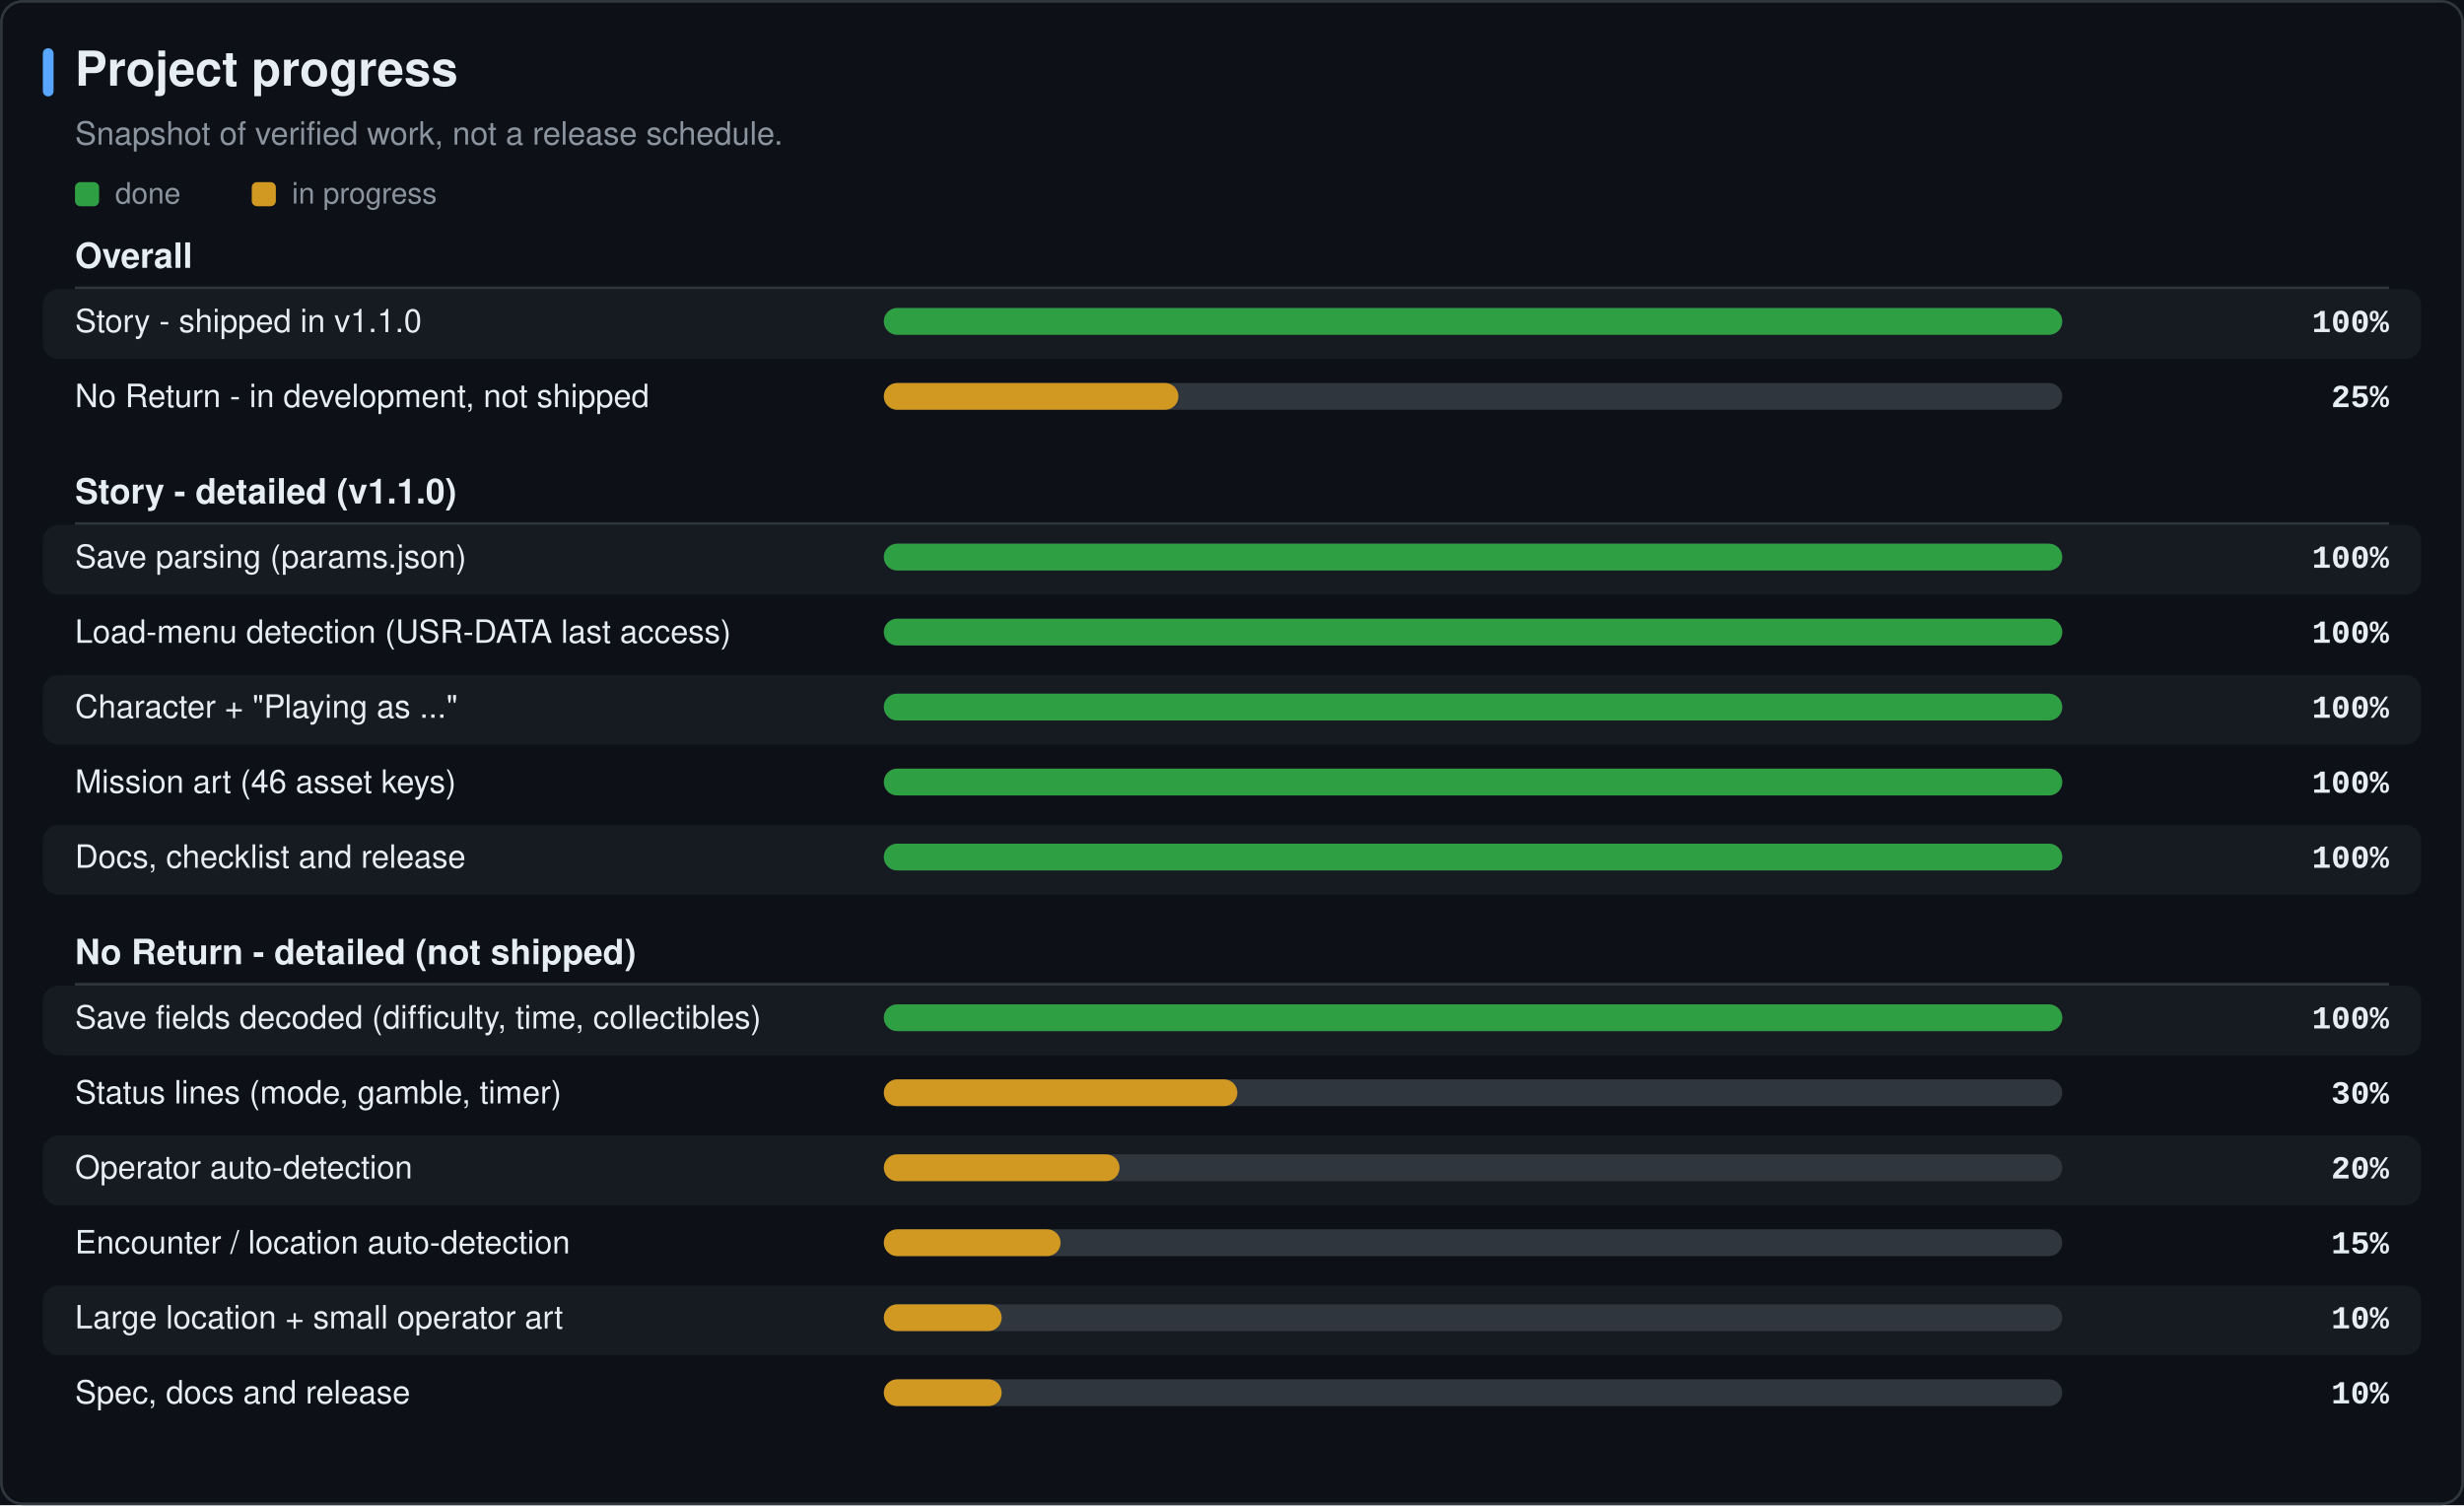
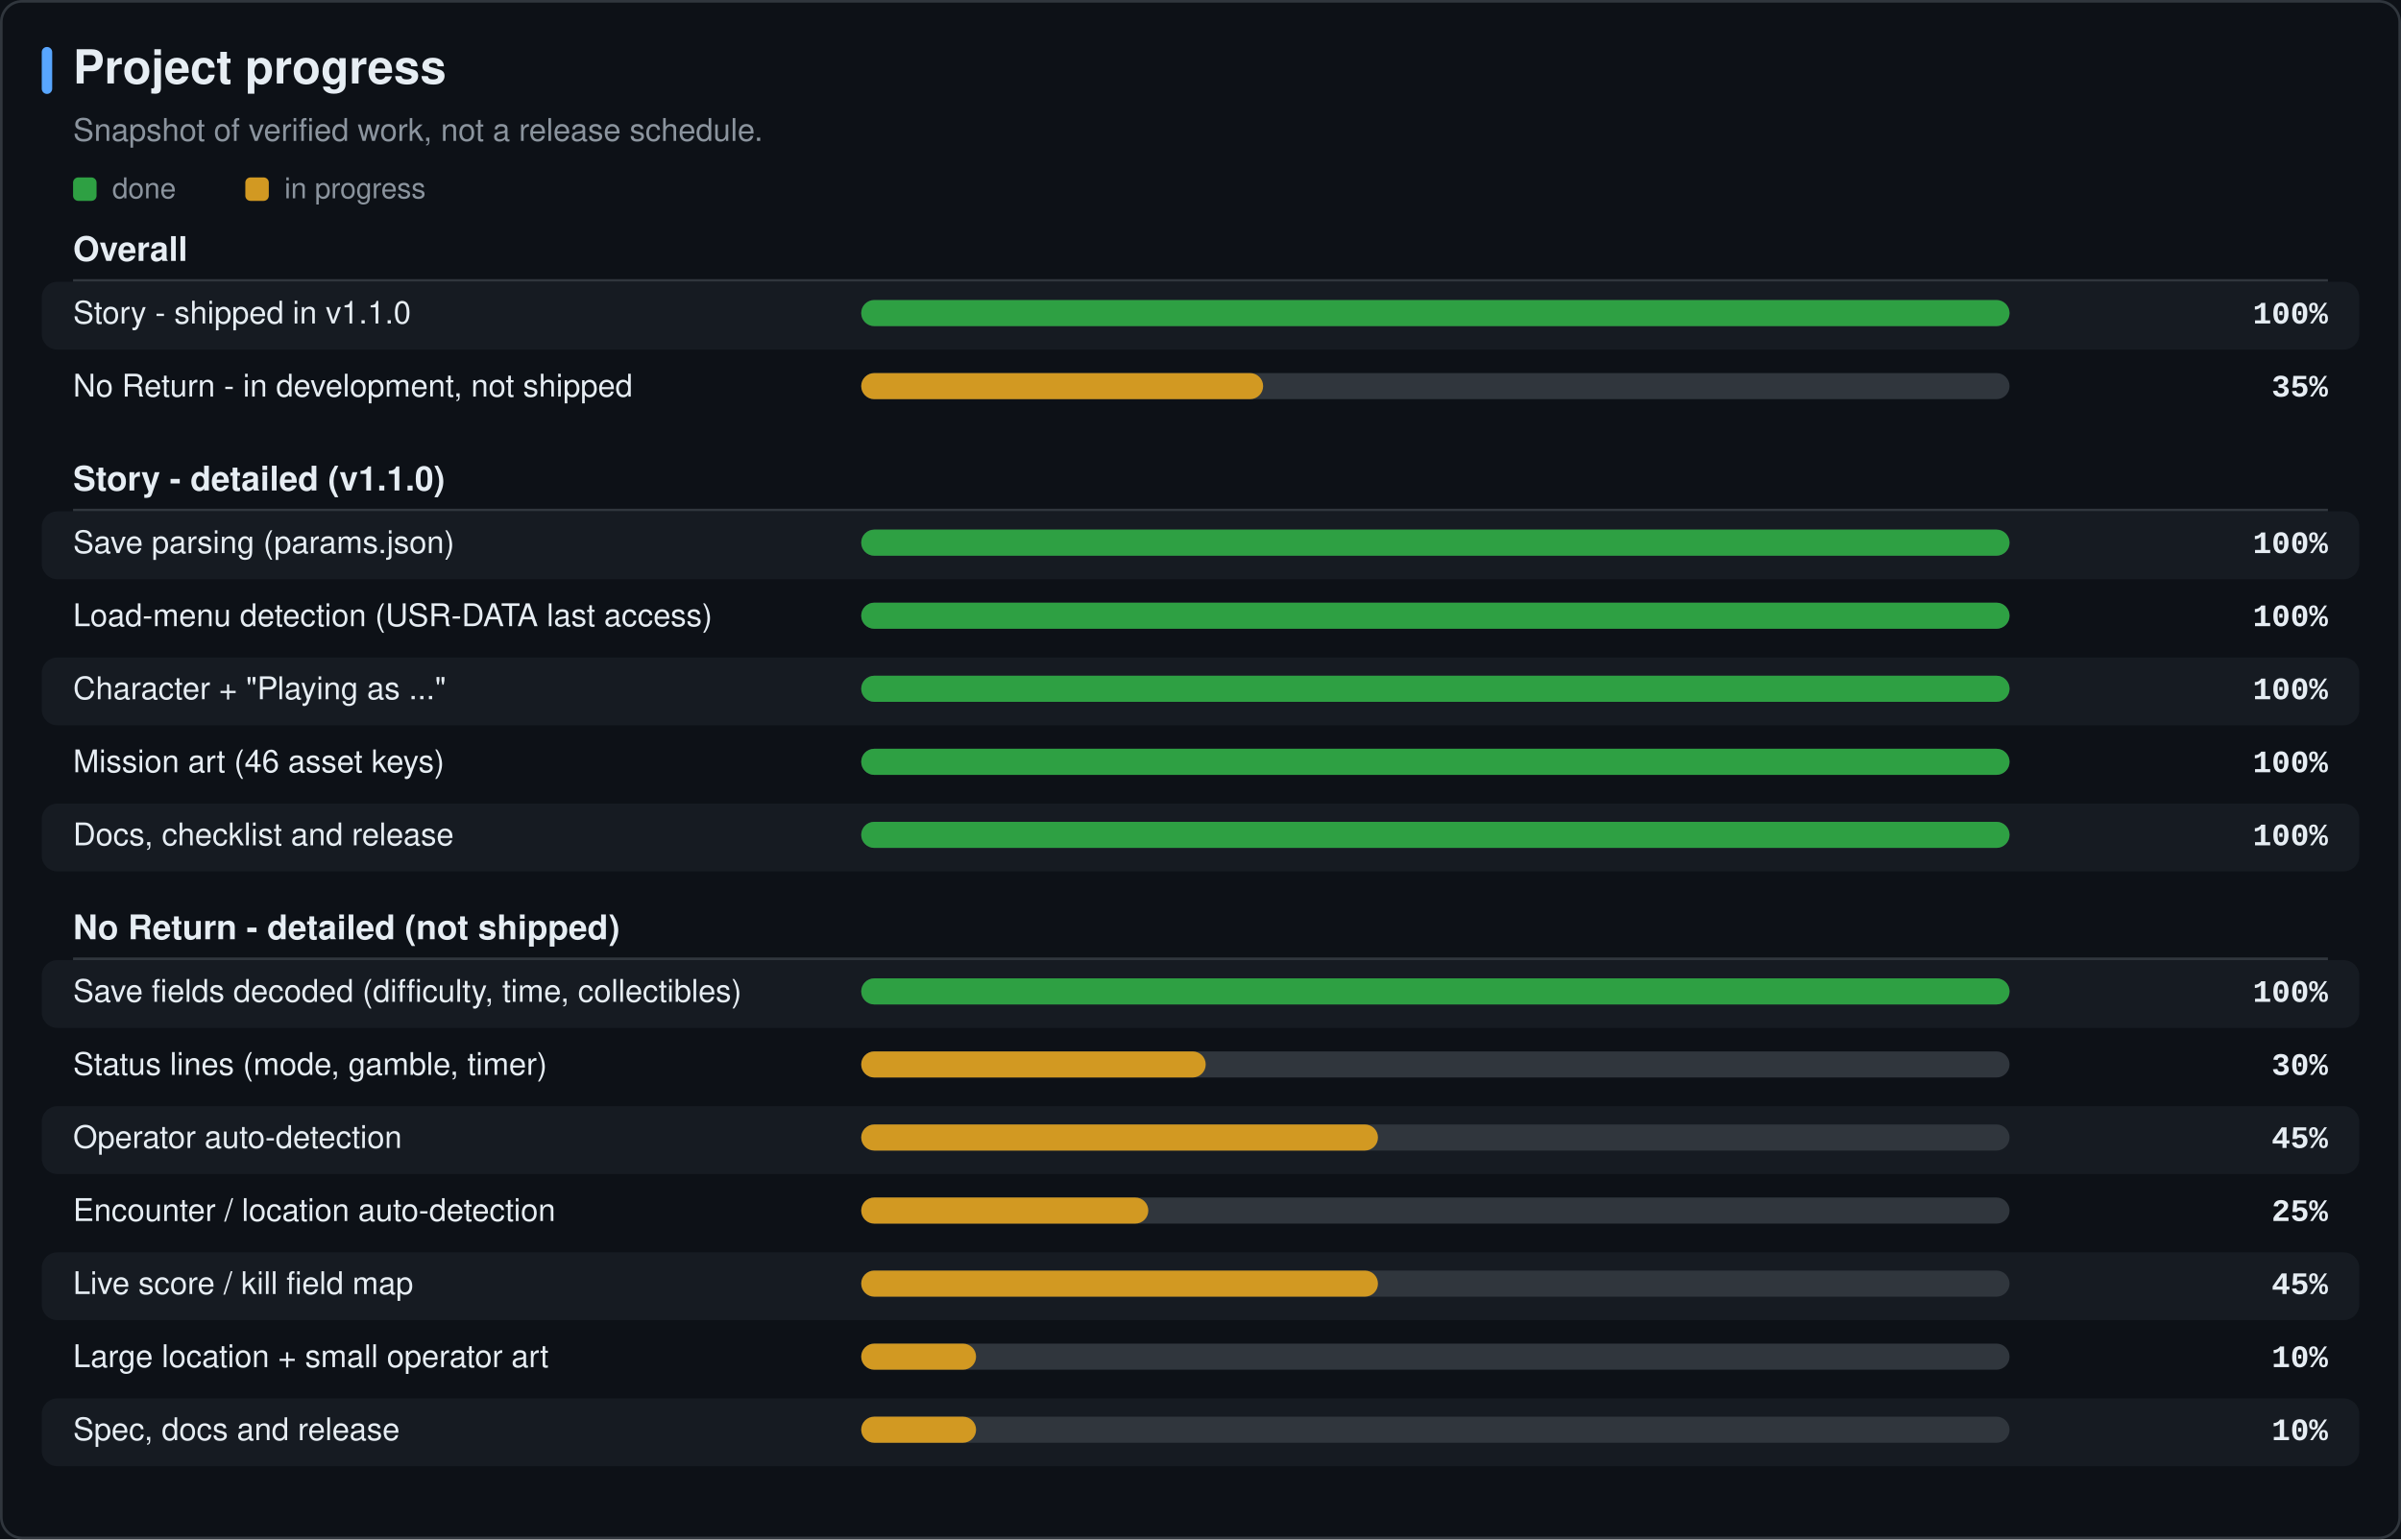
- <svg xmlns="http://www.w3.org/2000/svg" width="920" height="562" viewBox="0 0 920 562" role="img" aria-label="Progress bars for story and No Return support">
-   <rect width="920" height="562" fill="#0d1117" />
-   <rect x="0.5" y="0.5" width="919" height="561" rx="8" fill="none" stroke="#30363d" />
+ <svg xmlns="http://www.w3.org/2000/svg" width="920" height="590" viewBox="0 0 920 590" role="img" aria-label="Progress bars for story and No Return support">
+   <rect width="920" height="590" fill="#0d1117" />
+   <rect x="0.5" y="0.5" width="919" height="589" rx="8" fill="none" stroke="#30363d" />
  <rect x="16" y="18" width="4" height="18" rx="2" fill="#58a6ff" />
  <text x="28" y="32" font-family="-apple-system, BlinkMacSystemFont, 'Segoe UI', Helvetica, Arial, sans-serif" font-size="18" font-weight="600" fill="#e6edf3">Project progress</text>
  <text x="28" y="54" font-family="-apple-system, BlinkMacSystemFont, 'Segoe UI', Helvetica, Arial, sans-serif" font-size="12" fill="#8b949e">Snapshot of verified work, not a release schedule.</text>
  <rect x="28" y="68" width="9" height="9" rx="2" fill="#2ea043" />
  <text x="43" y="76" font-family="-apple-system, BlinkMacSystemFont, 'Segoe UI', Helvetica, Arial, sans-serif" font-size="11" fill="#8b949e">done</text>
  <rect x="94" y="68" width="9" height="9" rx="2" fill="#d29922" />
  <text x="109" y="76" font-family="-apple-system, BlinkMacSystemFont, 'Segoe UI', Helvetica, Arial, sans-serif" font-size="11" fill="#8b949e">in progress</text>
  <text x="28" y="100" font-family="-apple-system, BlinkMacSystemFont, 'Segoe UI', Helvetica, Arial, sans-serif" font-size="13" font-weight="600" fill="#e6edf3">Overall</text>
  <rect x="28" y="107" width="864" height="1" fill="#30363d" />
  <rect x="16" y="108" width="888" height="26" rx="6" fill="#161b22" />
  <text x="28" y="124" font-family="-apple-system, BlinkMacSystemFont, 'Segoe UI', Helvetica, Arial, sans-serif" font-size="12" fill="#e6edf3">Story - shipped in v1.1.0</text>
  <rect x="330" y="115" width="440" height="10" rx="5" fill="#30363d" />
  <rect x="330" y="115" width="440.0" height="10" rx="5" fill="#2ea043" />
  <text x="892" y="124" font-family="ui-monospace, SFMono-Regular, 'SF Mono', Menlo, Consolas, 'Liberation Mono', monospace" font-size="12" font-weight="600" text-anchor="end" fill="#e6edf3">100%</text>
  <text x="28" y="152" font-family="-apple-system, BlinkMacSystemFont, 'Segoe UI', Helvetica, Arial, sans-serif" font-size="12" fill="#e6edf3">No Return - in development, not shipped</text>
  <rect x="330" y="143" width="440" height="10" rx="5" fill="#30363d" />
-   <rect x="330" y="143" width="110.0" height="10" rx="5" fill="#d29922" />
-   <text x="892" y="152" font-family="ui-monospace, SFMono-Regular, 'SF Mono', Menlo, Consolas, 'Liberation Mono', monospace" font-size="12" font-weight="600" text-anchor="end" fill="#e6edf3">25%</text>
+   <rect x="330" y="143" width="154.0" height="10" rx="5" fill="#d29922" />
+   <text x="892" y="152" font-family="ui-monospace, SFMono-Regular, 'SF Mono', Menlo, Consolas, 'Liberation Mono', monospace" font-size="12" font-weight="600" text-anchor="end" fill="#e6edf3">35%</text>
  <text x="28" y="188" font-family="-apple-system, BlinkMacSystemFont, 'Segoe UI', Helvetica, Arial, sans-serif" font-size="13" font-weight="600" fill="#e6edf3">Story - detailed (v1.1.0)</text>
  <rect x="28" y="195" width="864" height="1" fill="#30363d" />
  <rect x="16" y="196" width="888" height="26" rx="6" fill="#161b22" />
  <text x="28" y="212" font-family="-apple-system, BlinkMacSystemFont, 'Segoe UI', Helvetica, Arial, sans-serif" font-size="12" fill="#e6edf3">Save parsing (params.json)</text>
  <rect x="330" y="203" width="440" height="10" rx="5" fill="#30363d" />
  <rect x="330" y="203" width="440.0" height="10" rx="5" fill="#2ea043" />
  <text x="892" y="212" font-family="ui-monospace, SFMono-Regular, 'SF Mono', Menlo, Consolas, 'Liberation Mono', monospace" font-size="12" font-weight="600" text-anchor="end" fill="#e6edf3">100%</text>
  <text x="28" y="240" font-family="-apple-system, BlinkMacSystemFont, 'Segoe UI', Helvetica, Arial, sans-serif" font-size="12" fill="#e6edf3">Load-menu detection (USR-DATA last access)</text>
  <rect x="330" y="231" width="440" height="10" rx="5" fill="#30363d" />
  <rect x="330" y="231" width="440.0" height="10" rx="5" fill="#2ea043" />
  <text x="892" y="240" font-family="ui-monospace, SFMono-Regular, 'SF Mono', Menlo, Consolas, 'Liberation Mono', monospace" font-size="12" font-weight="600" text-anchor="end" fill="#e6edf3">100%</text>
  <rect x="16" y="252" width="888" height="26" rx="6" fill="#161b22" />
  <text x="28" y="268" font-family="-apple-system, BlinkMacSystemFont, 'Segoe UI', Helvetica, Arial, sans-serif" font-size="12" fill="#e6edf3">Character + "Playing as ..."</text>
  <rect x="330" y="259" width="440" height="10" rx="5" fill="#30363d" />
  <rect x="330" y="259" width="440.0" height="10" rx="5" fill="#2ea043" />
  <text x="892" y="268" font-family="ui-monospace, SFMono-Regular, 'SF Mono', Menlo, Consolas, 'Liberation Mono', monospace" font-size="12" font-weight="600" text-anchor="end" fill="#e6edf3">100%</text>
  <text x="28" y="296" font-family="-apple-system, BlinkMacSystemFont, 'Segoe UI', Helvetica, Arial, sans-serif" font-size="12" fill="#e6edf3">Mission art (46 asset keys)</text>
  <rect x="330" y="287" width="440" height="10" rx="5" fill="#30363d" />
  <rect x="330" y="287" width="440.0" height="10" rx="5" fill="#2ea043" />
  <text x="892" y="296" font-family="ui-monospace, SFMono-Regular, 'SF Mono', Menlo, Consolas, 'Liberation Mono', monospace" font-size="12" font-weight="600" text-anchor="end" fill="#e6edf3">100%</text>
  <rect x="16" y="308" width="888" height="26" rx="6" fill="#161b22" />
  <text x="28" y="324" font-family="-apple-system, BlinkMacSystemFont, 'Segoe UI', Helvetica, Arial, sans-serif" font-size="12" fill="#e6edf3">Docs, checklist and release</text>
  <rect x="330" y="315" width="440" height="10" rx="5" fill="#30363d" />
  <rect x="330" y="315" width="440.0" height="10" rx="5" fill="#2ea043" />
  <text x="892" y="324" font-family="ui-monospace, SFMono-Regular, 'SF Mono', Menlo, Consolas, 'Liberation Mono', monospace" font-size="12" font-weight="600" text-anchor="end" fill="#e6edf3">100%</text>
  <text x="28" y="360" font-family="-apple-system, BlinkMacSystemFont, 'Segoe UI', Helvetica, Arial, sans-serif" font-size="13" font-weight="600" fill="#e6edf3">No Return - detailed (not shipped)</text>
  <rect x="28" y="367" width="864" height="1" fill="#30363d" />
  <rect x="16" y="368" width="888" height="26" rx="6" fill="#161b22" />
  <text x="28" y="384" font-family="-apple-system, BlinkMacSystemFont, 'Segoe UI', Helvetica, Arial, sans-serif" font-size="12" fill="#e6edf3">Save fields decoded (difficulty, time, collectibles)</text>
  <rect x="330" y="375" width="440" height="10" rx="5" fill="#30363d" />
  <rect x="330" y="375" width="440.0" height="10" rx="5" fill="#2ea043" />
  <text x="892" y="384" font-family="ui-monospace, SFMono-Regular, 'SF Mono', Menlo, Consolas, 'Liberation Mono', monospace" font-size="12" font-weight="600" text-anchor="end" fill="#e6edf3">100%</text>
  <text x="28" y="412" font-family="-apple-system, BlinkMacSystemFont, 'Segoe UI', Helvetica, Arial, sans-serif" font-size="12" fill="#e6edf3">Status lines (mode, gamble, timer)</text>
  <rect x="330" y="403" width="440" height="10" rx="5" fill="#30363d" />
  <rect x="330" y="403" width="132.0" height="10" rx="5" fill="#d29922" />
  <text x="892" y="412" font-family="ui-monospace, SFMono-Regular, 'SF Mono', Menlo, Consolas, 'Liberation Mono', monospace" font-size="12" font-weight="600" text-anchor="end" fill="#e6edf3">30%</text>
  <rect x="16" y="424" width="888" height="26" rx="6" fill="#161b22" />
  <text x="28" y="440" font-family="-apple-system, BlinkMacSystemFont, 'Segoe UI', Helvetica, Arial, sans-serif" font-size="12" fill="#e6edf3">Operator auto-detection</text>
  <rect x="330" y="431" width="440" height="10" rx="5" fill="#30363d" />
-   <rect x="330" y="431" width="88.0" height="10" rx="5" fill="#d29922" />
-   <text x="892" y="440" font-family="ui-monospace, SFMono-Regular, 'SF Mono', Menlo, Consolas, 'Liberation Mono', monospace" font-size="12" font-weight="600" text-anchor="end" fill="#e6edf3">20%</text>
+   <rect x="330" y="431" width="198.0" height="10" rx="5" fill="#d29922" />
+   <text x="892" y="440" font-family="ui-monospace, SFMono-Regular, 'SF Mono', Menlo, Consolas, 'Liberation Mono', monospace" font-size="12" font-weight="600" text-anchor="end" fill="#e6edf3">45%</text>
  <text x="28" y="468" font-family="-apple-system, BlinkMacSystemFont, 'Segoe UI', Helvetica, Arial, sans-serif" font-size="12" fill="#e6edf3">Encounter / location auto-detection</text>
  <rect x="330" y="459" width="440" height="10" rx="5" fill="#30363d" />
-   <rect x="330" y="459" width="66.0" height="10" rx="5" fill="#d29922" />
-   <text x="892" y="468" font-family="ui-monospace, SFMono-Regular, 'SF Mono', Menlo, Consolas, 'Liberation Mono', monospace" font-size="12" font-weight="600" text-anchor="end" fill="#e6edf3">15%</text>
+   <rect x="330" y="459" width="110.0" height="10" rx="5" fill="#d29922" />
+   <text x="892" y="468" font-family="ui-monospace, SFMono-Regular, 'SF Mono', Menlo, Consolas, 'Liberation Mono', monospace" font-size="12" font-weight="600" text-anchor="end" fill="#e6edf3">25%</text>
  <rect x="16" y="480" width="888" height="26" rx="6" fill="#161b22" />
-   <text x="28" y="496" font-family="-apple-system, BlinkMacSystemFont, 'Segoe UI', Helvetica, Arial, sans-serif" font-size="12" fill="#e6edf3">Large location + small operator art</text>
+   <text x="28" y="496" font-family="-apple-system, BlinkMacSystemFont, 'Segoe UI', Helvetica, Arial, sans-serif" font-size="12" fill="#e6edf3">Live score / kill field map</text>
  <rect x="330" y="487" width="440" height="10" rx="5" fill="#30363d" />
-   <rect x="330" y="487" width="44.0" height="10" rx="5" fill="#d29922" />
-   <text x="892" y="496" font-family="ui-monospace, SFMono-Regular, 'SF Mono', Menlo, Consolas, 'Liberation Mono', monospace" font-size="12" font-weight="600" text-anchor="end" fill="#e6edf3">10%</text>
-   <text x="28" y="524" font-family="-apple-system, BlinkMacSystemFont, 'Segoe UI', Helvetica, Arial, sans-serif" font-size="12" fill="#e6edf3">Spec, docs and release</text>
+   <rect x="330" y="487" width="198.0" height="10" rx="5" fill="#d29922" />
+   <text x="892" y="496" font-family="ui-monospace, SFMono-Regular, 'SF Mono', Menlo, Consolas, 'Liberation Mono', monospace" font-size="12" font-weight="600" text-anchor="end" fill="#e6edf3">45%</text>
+   <text x="28" y="524" font-family="-apple-system, BlinkMacSystemFont, 'Segoe UI', Helvetica, Arial, sans-serif" font-size="12" fill="#e6edf3">Large location + small operator art</text>
  <rect x="330" y="515" width="440" height="10" rx="5" fill="#30363d" />
  <rect x="330" y="515" width="44.0" height="10" rx="5" fill="#d29922" />
  <text x="892" y="524" font-family="ui-monospace, SFMono-Regular, 'SF Mono', Menlo, Consolas, 'Liberation Mono', monospace" font-size="12" font-weight="600" text-anchor="end" fill="#e6edf3">10%</text>
+   <rect x="16" y="536" width="888" height="26" rx="6" fill="#161b22" />
+   <text x="28" y="552" font-family="-apple-system, BlinkMacSystemFont, 'Segoe UI', Helvetica, Arial, sans-serif" font-size="12" fill="#e6edf3">Spec, docs and release</text>
+   <rect x="330" y="543" width="440" height="10" rx="5" fill="#30363d" />
+   <rect x="330" y="543" width="44.0" height="10" rx="5" fill="#d29922" />
+   <text x="892" y="552" font-family="ui-monospace, SFMono-Regular, 'SF Mono', Menlo, Consolas, 'Liberation Mono', monospace" font-size="12" font-weight="600" text-anchor="end" fill="#e6edf3">10%</text>
</svg>
